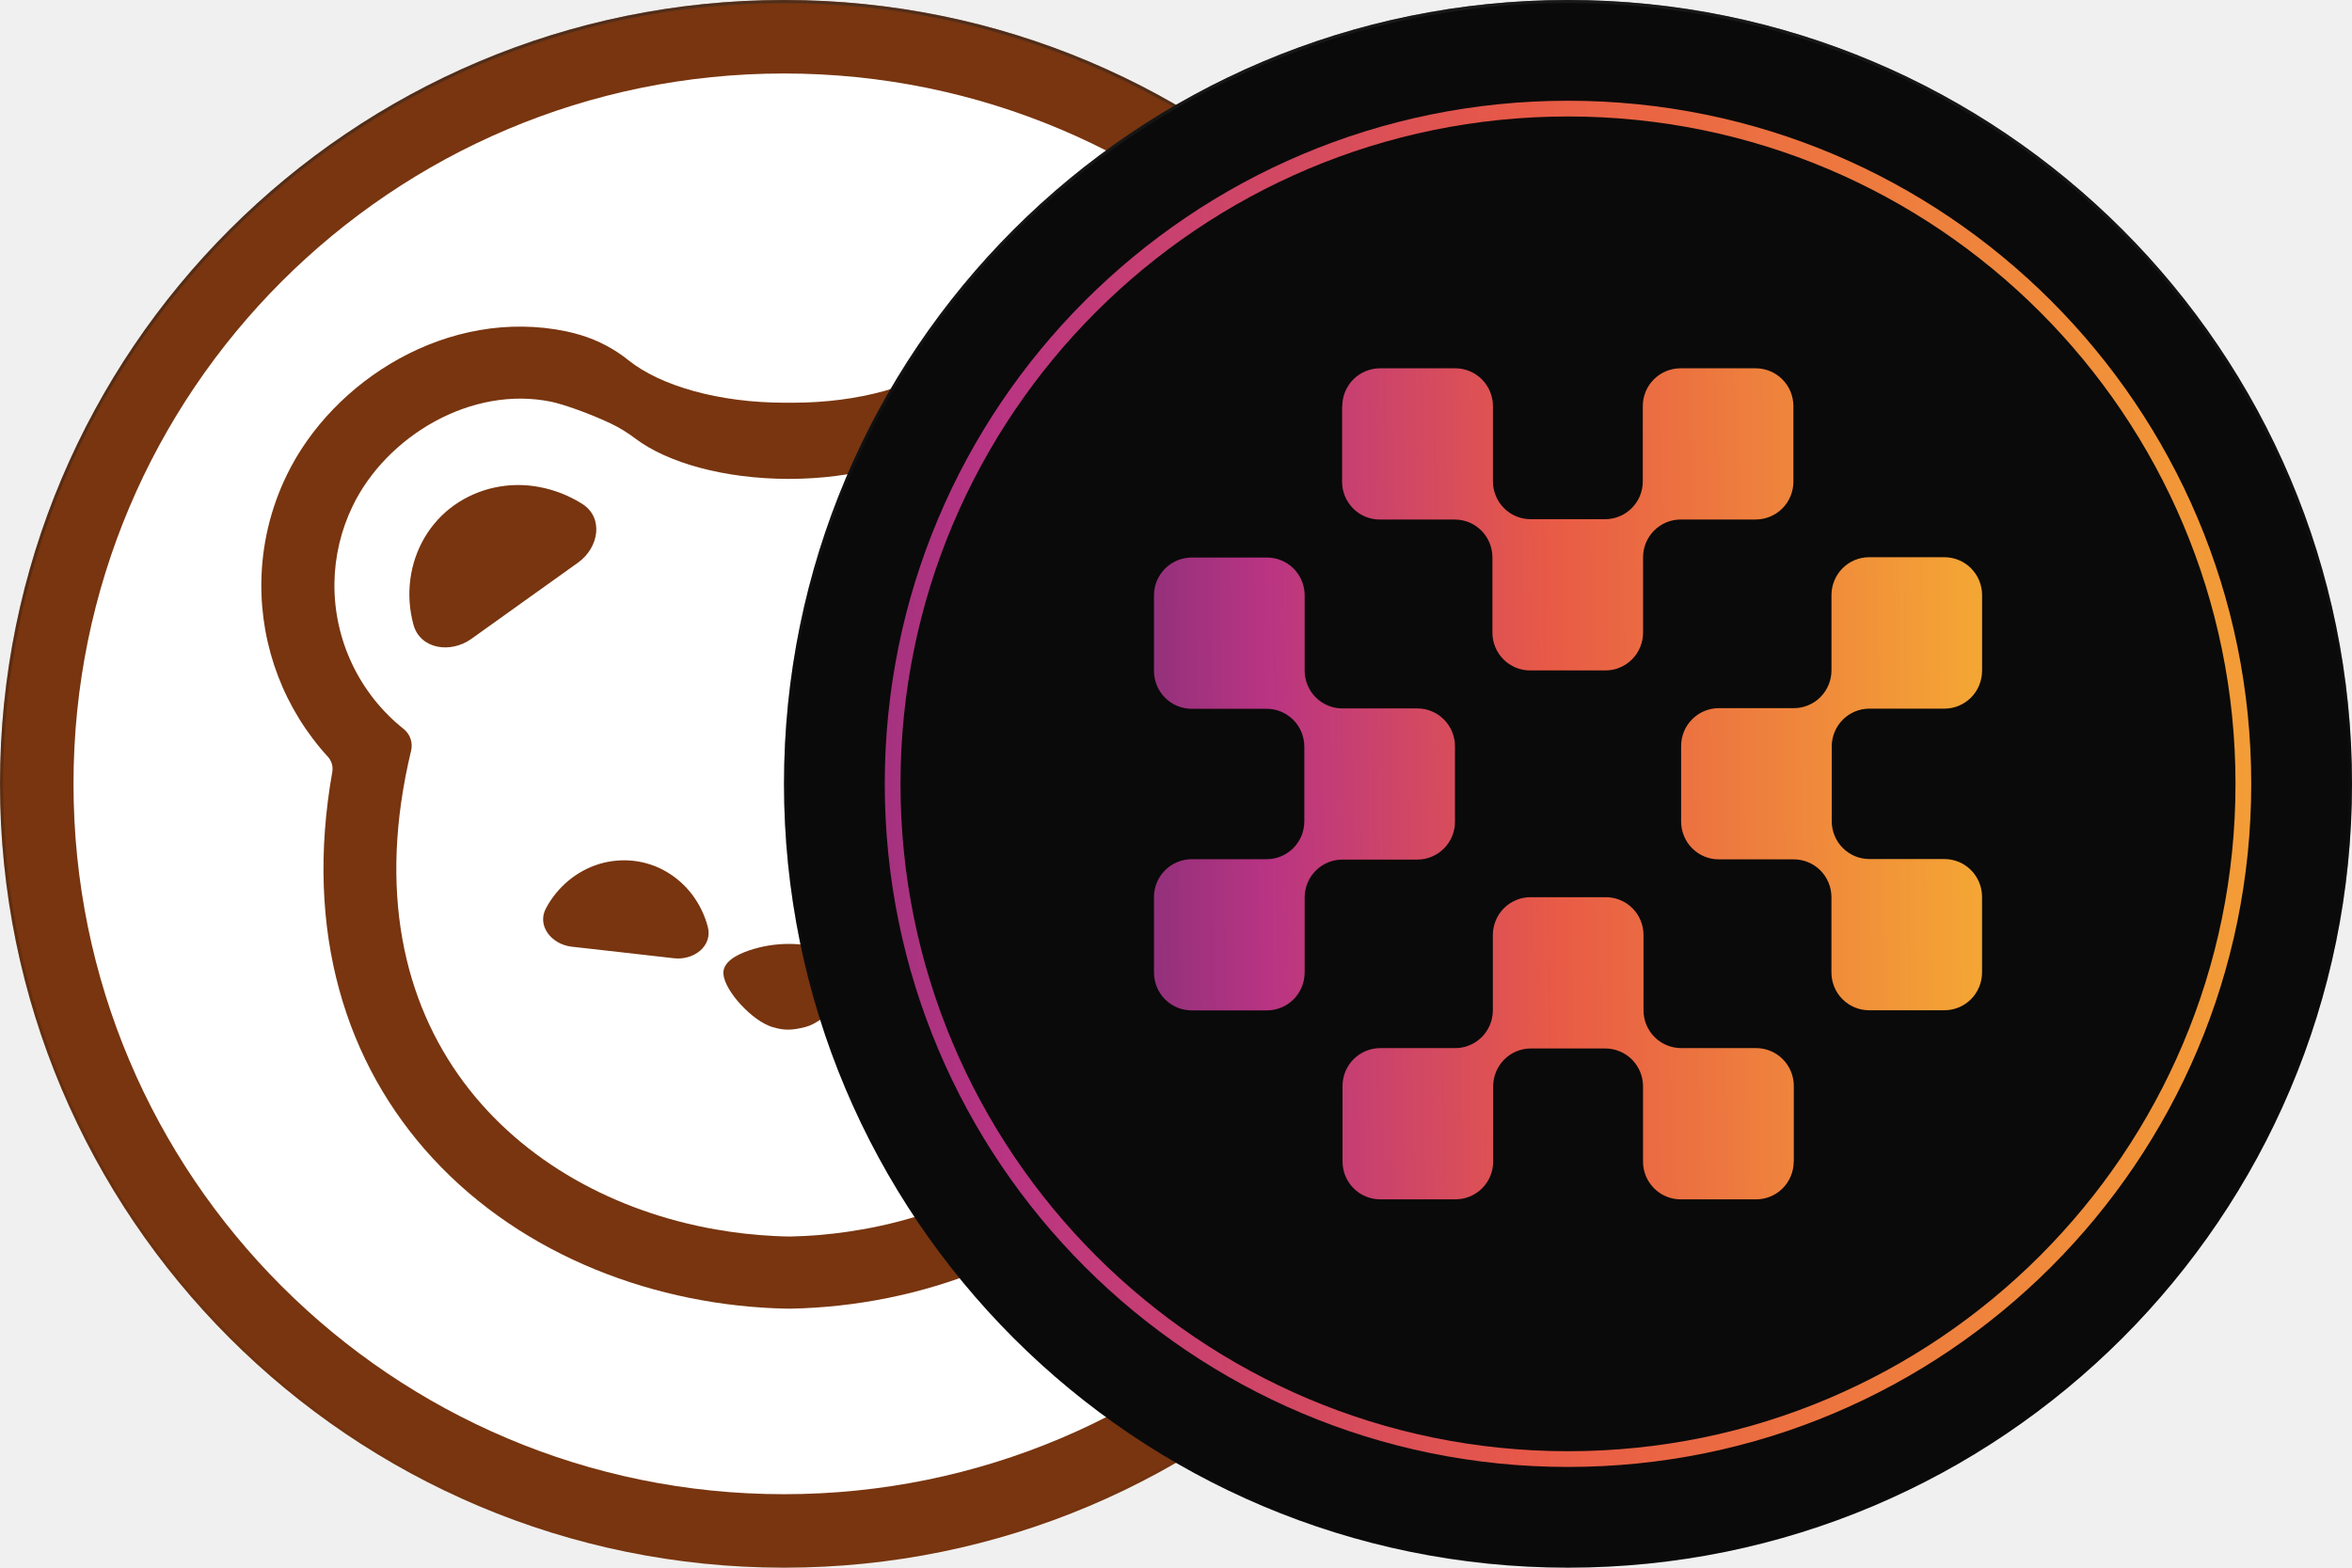
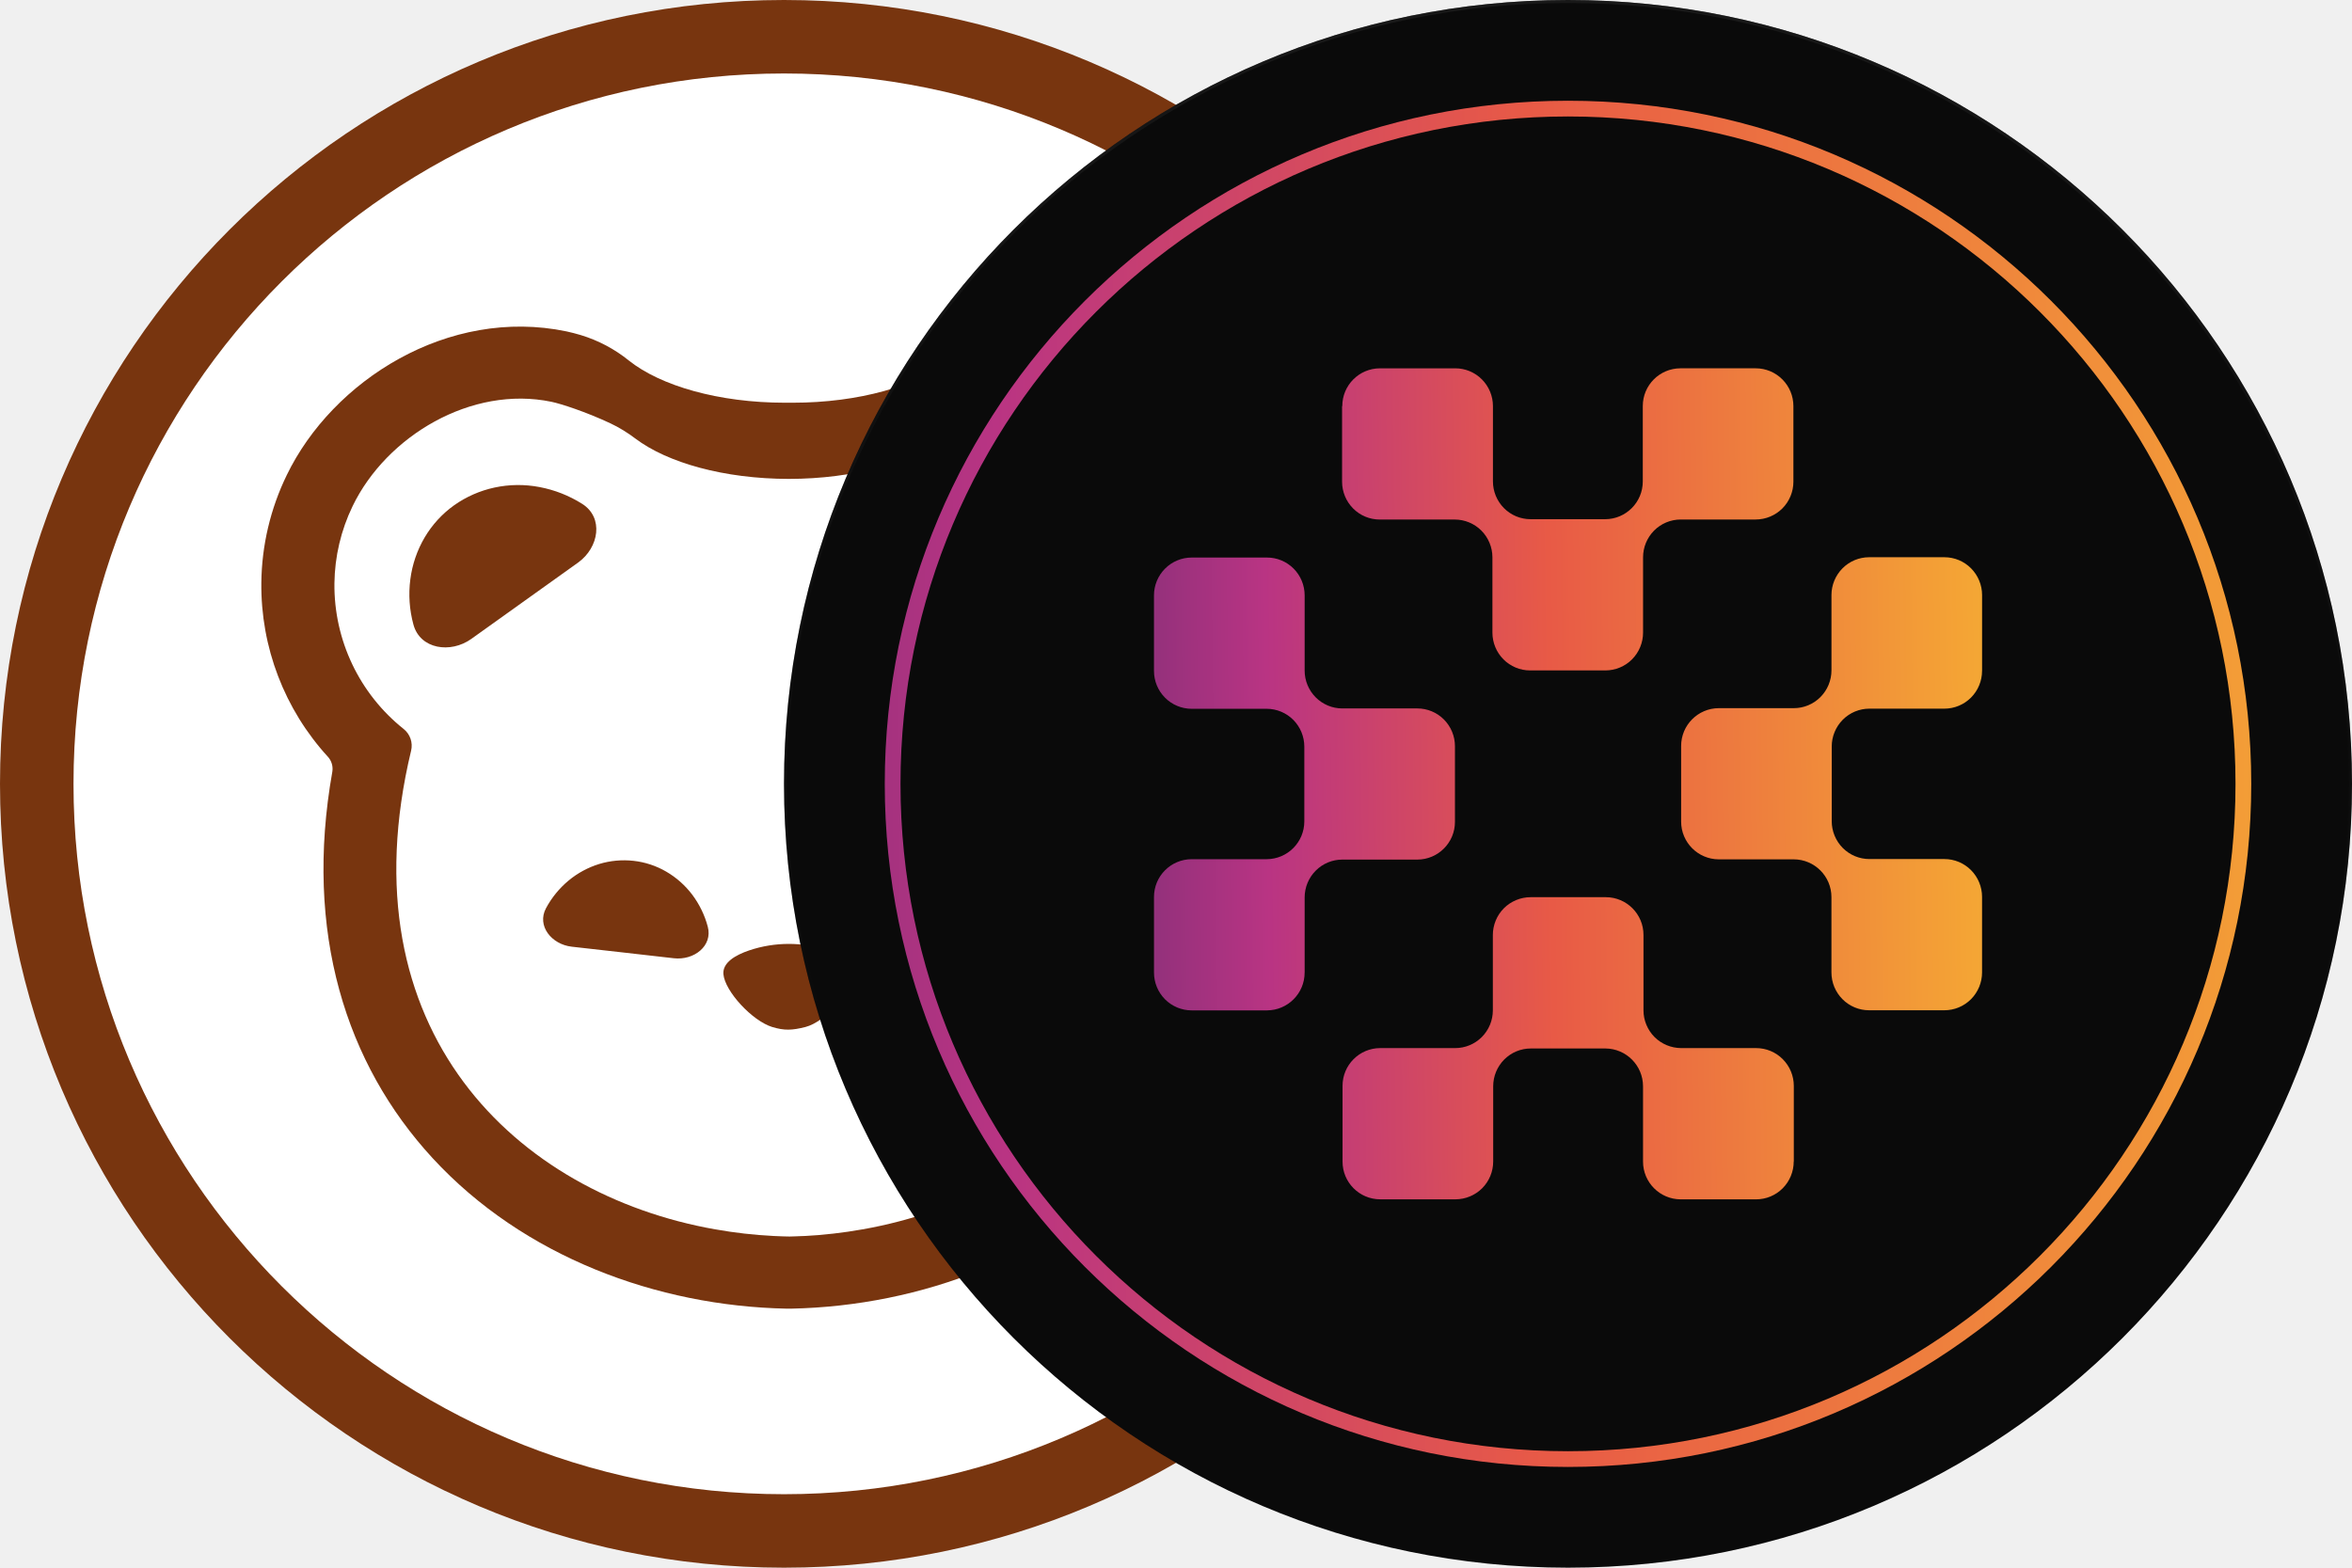
- <svg xmlns="http://www.w3.org/2000/svg" width="192" height="128" viewBox="0 0 192 128" fill="none">
-   <g clip-path="url(#clip0_71_2042)">
-     <path d="M64 128C99.346 128 128 99.346 128 64C128 28.654 99.346 0 64 0C28.654 0 0 28.654 0 64C0 99.346 28.654 128 64 128Z" fill="#78350F" />
-     <path d="M64 122C96.032 122 122 96.032 122 64C122 31.968 96.032 6 64 6C31.968 6 6 31.968 6 64C6 96.032 31.968 122 64 122Z" fill="white" />
-     <path d="M47.52 41.136C46.455 40.464 45.272 39.999 44.034 39.766C42.821 39.533 41.574 39.548 40.366 39.808C39.184 40.063 38.066 40.553 37.078 41.25C36.098 41.949 35.275 42.846 34.664 43.884C34.047 44.934 33.65 46.099 33.496 47.308C33.336 48.54 33.422 49.791 33.748 50.99C34.286 53.002 36.772 53.386 38.48 52.162L42.832 49.05L47.196 45.93C48.902 44.704 49.3 42.256 47.52 41.136ZM93.534 43.884C92.92 42.845 92.096 41.945 91.114 41.243C90.132 40.541 89.014 40.052 87.832 39.808C86.624 39.548 85.377 39.535 84.164 39.768C82.926 40 81.742 40.464 80.676 41.136C78.896 42.256 79.296 44.704 81.002 45.928L85.366 49.05L89.718 52.162C91.426 53.386 93.912 53.002 94.45 50.99C94.776 49.791 94.862 48.54 94.702 47.308C94.549 46.099 94.151 44.934 93.534 43.884ZM67.63 77.598C65.531 76.893 63.259 76.893 61.16 77.598C60 77.992 58.988 78.604 59.052 79.526C59.168 80.938 61.412 83.354 63.034 83.852C64.026 84.152 64.648 84.132 65.754 83.852C67.376 83.436 69.632 80.938 69.738 79.526C69.812 78.604 68.788 77.994 67.63 77.598ZM56.512 73.054C55.935 72.289 55.212 71.647 54.384 71.166C53.566 70.69 52.658 70.391 51.718 70.286C50.776 70.181 49.822 70.269 48.914 70.544C48.008 70.824 47.154 71.28 46.406 71.904C45.656 72.529 45.033 73.293 44.572 74.154C43.802 75.594 45.026 77.11 46.67 77.296L50.822 77.764L55.006 78.24C56.65 78.428 58.198 77.234 57.776 75.658C57.525 74.717 57.096 73.833 56.512 73.054ZM82.248 71.756C81.508 71.144 80.655 70.682 79.738 70.396C78.831 70.121 77.878 70.033 76.936 70.138C75.996 70.243 75.088 70.543 74.27 71.02C73.442 71.501 72.717 72.143 72.14 72.908C71.554 73.686 71.124 74.57 70.876 75.512C70.456 77.088 72.004 78.282 73.636 78.094L77.822 77.618L81.982 77.15C83.628 76.964 84.85 75.45 84.082 74.008C83.617 73.149 82.995 72.385 82.248 71.756Z" fill="#78350F" />
-     <path d="M102.018 61.8C105.571 57.923 107.516 52.839 107.456 47.58C107.422 44.533 106.713 41.532 105.38 38.792C101.648 31.074 92.206 25.048 82.542 27.06C82.149 27.147 81.759 27.247 81.374 27.362C79.946 27.797 78.615 28.503 77.454 29.442C74.872 31.502 70.128 32.882 64.702 32.882H64.086C58.662 32.882 53.918 31.498 51.336 29.438C50.175 28.5 48.843 27.794 47.414 27.36C47.029 27.245 46.639 27.144 46.246 27.058C36.584 25.046 27.142 31.072 23.41 38.79C22.077 41.529 21.368 44.53 21.334 47.576C21.276 52.836 23.221 57.92 26.774 61.798C26.919 61.96 27.026 62.152 27.088 62.36C27.15 62.568 27.164 62.788 27.13 63.002C24.802 76.102 28.238 86.882 35.31 94.556C42.738 102.616 53.634 106.632 64.204 106.85H64.586C75.154 106.632 86.052 102.618 93.48 94.558C100.552 86.882 103.988 76.104 101.66 63.002C101.625 62.788 101.639 62.568 101.701 62.36C101.763 62.151 101.87 61.959 102.016 61.798L102.018 61.8ZM95.832 59.528C95.575 59.735 95.382 60.011 95.276 60.323C95.17 60.635 95.154 60.971 95.232 61.292C100.722 84.164 86.612 97.516 70.402 100.378H70.392C68.828 100.657 67.247 100.837 65.66 100.918C65.566 100.918 65.46 100.928 65.366 100.928C65.07 100.948 64.766 100.948 64.47 100.96H64.396L64.376 100.958H64.322C64.026 100.948 63.722 100.948 63.426 100.928C63.332 100.928 63.226 100.916 63.13 100.916C61.544 100.835 59.964 100.655 58.4 100.376H58.388C42.18 97.516 28.068 84.164 33.56 61.29C33.637 60.97 33.622 60.634 33.515 60.322C33.409 60.01 33.217 59.735 32.96 59.528C31.173 58.106 29.734 56.295 28.753 54.233C27.772 52.171 27.275 49.912 27.3 47.628C27.327 45.443 27.834 43.29 28.786 41.322C31.546 35.606 38.492 31.446 45.016 32.806C45.78 32.962 47.828 33.626 49.824 34.562C50.548 34.902 51.228 35.326 51.864 35.806C54.48 37.782 59.114 39.096 64.396 39.102C69.68 39.098 74.316 37.782 76.93 35.808C77.566 35.328 78.244 34.904 78.97 34.564C80.964 33.628 83.012 32.964 83.778 32.806C90.3 31.446 97.246 35.606 100.008 41.324C100.959 43.292 101.466 45.445 101.492 47.63C101.516 49.913 101.019 52.172 100.038 54.234C99.057 56.296 97.619 58.107 95.832 59.528Z" fill="#78350F" />
-     <g clip-path="url(#clip1_71_2042)">
-       <path d="M127.75 64C127.75 28.793 99.207 0.25 64 0.25C28.793 0.25 0.25 28.793 0.25 64C0.25 99.207 28.793 127.75 64 127.75V128C28.652 128 0 99.347 0 64C0 28.652 28.652 0 64 0C99.347 0 128 28.652 128 64C128 99.347 99.347 128 64 128V127.75C99.207 127.75 127.75 99.207 127.75 64Z" fill="url(#paint0_linear_71_2042)" />
-     </g>
-     <path d="M192 64C192 99.347 163.347 128 128 128C92.653 128 64 99.347 64 64C64 28.652 92.653 0 128 0C163.347 0 192 28.652 192 64Z" fill="#0A0A0A" />
-     <path d="M191.75 64C191.75 28.793 163.208 0.25 128 0.25C92.793 0.25 64.25 28.793 64.25 64C64.25 99.207 92.793 127.75 128 127.75V128C92.653 128 64 99.347 64 64C64 28.652 92.653 0 128 0C163.347 0 192 28.652 192 64C192 99.347 163.347 128 128 128V127.75C163.208 127.75 191.75 99.207 191.75 64Z" fill="url(#paint1_linear_71_2042)" />
-     <path d="M128 119.775C158.802 119.775 183.775 94.802 183.775 64C183.775 33.197 158.802 8.225 128 8.225C97.198 8.225 72.225 33.197 72.225 64C72.225 94.802 97.198 119.775 128 119.775Z" fill="url(#paint2_linear_71_2042)" />
-     <path d="M128 118.49C158.095 118.49 182.49 94.095 182.49 64C182.49 33.905 158.095 9.51 128 9.51C97.905 9.51 73.51 33.905 73.51 64C73.51 94.095 97.905 118.49 128 118.49Z" fill="#0A0A0A" />
-     <path d="M109.575 33.157C109.575 32.34 109.9 31.555 110.475 30.977C111.051 30.4 111.832 30.075 112.648 30.072H118.8C119.615 30.072 120.398 30.397 120.973 30.977C121.548 31.555 121.873 32.34 121.873 33.157V39.305C121.873 40.122 122.198 40.907 122.773 41.487C123.348 42.067 124.13 42.392 124.945 42.392H131.03C131.845 42.392 132.628 42.067 133.205 41.487C133.783 40.91 134.105 40.125 134.105 39.305V33.157C134.105 32.34 134.43 31.555 135.005 30.977C135.581 30.4 136.362 30.075 137.178 30.072H143.325C144.14 30.072 144.923 30.397 145.5 30.977C146.078 31.557 146.4 32.34 146.4 33.157V39.33C146.4 40.147 146.075 40.932 145.5 41.512C144.923 42.09 144.141 42.415 143.325 42.417H137.203C136.388 42.417 135.605 42.742 135.028 43.322C134.45 43.902 134.128 44.685 134.128 45.505V51.652C134.128 52.47 133.803 53.255 133.228 53.835C132.653 54.412 131.87 54.74 131.055 54.74H124.903C124.088 54.74 123.305 54.415 122.73 53.835C122.154 53.255 121.83 52.472 121.83 51.655V45.507C121.83 44.69 121.505 43.905 120.93 43.325C120.645 43.038 120.306 42.81 119.933 42.655C119.56 42.5 119.159 42.42 118.755 42.42H112.63C111.815 42.42 111.033 42.095 110.458 41.515C109.883 40.935 109.558 40.152 109.558 39.335V33.162H109.573V33.157H109.575ZM106.5 79.412C106.5 80.23 106.175 81.015 105.6 81.592C105.024 82.169 104.243 82.495 103.428 82.497H97.275C96.46 82.497 95.677 82.172 95.103 81.592C94.528 81.012 94.203 80.23 94.203 79.412V73.237C94.203 72.42 94.528 71.635 95.105 71.057C95.683 70.48 96.463 70.155 97.278 70.152H103.403C104.218 70.152 105 69.827 105.575 69.247C106.153 68.667 106.475 67.885 106.475 67.065V60.957C106.475 60.14 106.15 59.355 105.575 58.777C105 58.2 104.218 57.872 103.403 57.872H97.278C96.463 57.872 95.68 57.547 95.105 56.967C94.53 56.387 94.205 55.605 94.203 54.785V48.61C94.203 47.792 94.528 47.007 95.105 46.427C95.683 45.847 96.463 45.525 97.278 45.522H103.43C104.245 45.522 105.028 45.847 105.603 46.427C106.178 47.005 106.503 47.79 106.503 48.61V54.755C106.503 55.572 106.828 56.357 107.403 56.937C107.98 57.517 108.76 57.842 109.575 57.842H115.7C116.515 57.842 117.298 58.167 117.873 58.747C118.448 59.327 118.773 60.11 118.773 60.927V67.1C118.773 67.917 118.448 68.702 117.873 69.28C117.297 69.857 116.515 70.183 115.7 70.185H109.575C108.76 70.185 107.978 70.51 107.403 71.09C106.828 71.67 106.503 72.452 106.503 73.272V73.26V79.41L106.5 79.412ZM146.425 94.842C146.425 95.66 146.1 96.445 145.525 97.025C145.24 97.311 144.901 97.538 144.528 97.693C144.154 97.848 143.754 97.928 143.35 97.927H137.198C136.383 97.927 135.6 97.602 135.025 97.022C134.448 96.445 134.125 95.66 134.125 94.842V88.695C134.125 87.877 133.8 87.092 133.223 86.512C132.646 85.935 131.865 85.61 131.05 85.607H124.965C124.15 85.607 123.368 85.932 122.793 86.512C122.218 87.092 121.893 87.875 121.893 88.692V94.84C121.893 95.657 121.568 96.442 120.993 97.02C120.416 97.597 119.635 97.922 118.82 97.925H112.668C111.853 97.925 111.07 97.6 110.495 97.02C109.918 96.442 109.595 95.657 109.595 94.84V88.665C109.595 87.847 109.92 87.062 110.495 86.482C111.073 85.905 111.853 85.58 112.668 85.577H118.793C119.608 85.577 120.39 85.252 120.965 84.672C121.543 84.092 121.865 83.31 121.865 82.49V76.342C121.865 75.525 122.19 74.74 122.765 74.16C123.343 73.582 124.123 73.257 124.938 73.255H131.09C131.905 73.255 132.688 73.58 133.263 74.16C133.84 74.737 134.163 75.522 134.163 76.342V82.49C134.163 83.307 134.488 84.092 135.063 84.672C135.64 85.25 136.42 85.575 137.235 85.577H143.36C144.175 85.577 144.958 85.902 145.533 86.482C146.108 87.06 146.433 87.845 146.433 88.662V94.837H146.42L146.425 94.842ZM161.8 54.775C161.8 55.592 161.475 56.377 160.9 56.955C160.325 57.532 159.543 57.86 158.728 57.86H152.603C151.788 57.86 151.005 58.185 150.43 58.765C149.855 59.345 149.53 60.127 149.53 60.945V67.052C149.53 67.87 149.855 68.655 150.43 69.235C151.008 69.815 151.788 70.14 152.603 70.14H158.728C159.543 70.14 160.325 70.465 160.9 71.045C161.475 71.625 161.8 72.407 161.8 73.225V79.4C161.8 80.217 161.475 81.002 160.9 81.582C160.325 82.162 159.543 82.485 158.728 82.487H152.578C151.763 82.487 150.98 82.162 150.405 81.582C149.83 81.005 149.505 80.22 149.505 79.4V73.252C149.505 72.435 149.18 71.65 148.605 71.07C148.029 70.493 147.248 70.168 146.433 70.165H140.308C139.493 70.165 138.71 69.84 138.135 69.26C137.558 68.682 137.235 67.897 137.235 67.08V60.905C137.235 60.087 137.56 59.302 138.138 58.725C138.713 58.147 139.495 57.822 140.31 57.82H146.435C147.25 57.82 148.033 57.495 148.608 56.915C149.183 56.335 149.508 55.552 149.508 54.732V48.585C149.508 47.767 149.833 46.982 150.408 46.402C150.983 45.822 151.765 45.497 152.58 45.497H158.73C159.545 45.497 160.328 45.822 160.903 46.402C161.478 46.982 161.803 47.765 161.803 48.585V54.775H161.8Z" fill="url(#paint3_linear_71_2042)" />
+ <svg xmlns="http://www.w3.org/2000/svg" fill="none" viewBox="0 0 192 128">
+   <g clip-path="url(#a)">
+     <path fill="#78350f" d="M64 128c35.346 0 64-28.654 64-64S99.346 0 64 0 0 28.654 0 64s28.654 64 64 64" />
+     <path fill="#fff" d="M64 122c32.033 0 58-25.967 58-58 0-32.032-25.967-58-58-58C31.968 6 6 31.968 6 64c0 32.033 25.968 58 58 58" />
+     <path fill="#78350f" d="M47.52 41.136a10 10 0 0 0-3.486-1.37 9.2 9.2 0 0 0-3.668.042 9 9 0 0 0-3.288 1.442 8.6 8.6 0 0 0-2.414 2.634 9 9 0 0 0-1.168 3.424 9.4 9.4 0 0 0 .252 3.682c.538 2.012 3.024 2.396 4.732 1.172l4.352-3.112 4.364-3.12c1.706-1.226 2.104-3.674.324-4.794m46.014 2.748a8.66 8.66 0 0 0-5.702-4.076 9.2 9.2 0 0 0-3.668-.04 10 10 0 0 0-3.488 1.368c-1.78 1.12-1.38 3.568.326 4.792l4.364 3.122 4.352 3.112c1.708 1.224 4.194.84 4.732-1.172a9.4 9.4 0 0 0 .252-3.682 9 9 0 0 0-1.168-3.424M67.63 77.598a10.16 10.16 0 0 0-6.47 0c-1.16.394-2.172 1.006-2.108 1.928.116 1.412 2.36 3.828 3.982 4.326.992.3 1.614.28 2.72 0 1.622-.416 3.878-2.914 3.984-4.326.074-.922-.95-1.532-2.108-1.928m-11.118-4.544a7.2 7.2 0 0 0-2.128-1.888 6.8 6.8 0 0 0-2.666-.88 7 7 0 0 0-2.804.258c-.906.28-1.76.736-2.508 1.36a7.6 7.6 0 0 0-1.834 2.25c-.77 1.44.454 2.956 2.098 3.142l4.152.468 4.184.476c1.644.188 3.192-1.006 2.77-2.582a7.6 7.6 0 0 0-1.264-2.604m25.736-1.298a7.4 7.4 0 0 0-2.51-1.36 7 7 0 0 0-2.802-.258 6.8 6.8 0 0 0-2.666.882 7.2 7.2 0 0 0-2.13 1.888 7.5 7.5 0 0 0-1.264 2.604c-.42 1.576 1.128 2.77 2.76 2.582l4.186-.476 4.16-.468c1.646-.186 2.868-1.7 2.1-3.142a7.8 7.8 0 0 0-1.834-2.252" />
+     <path fill="#78350f" d="M102.018 61.8a20.7 20.7 0 0 0 5.438-14.22 20.6 20.6 0 0 0-2.076-8.788c-3.732-7.718-13.174-13.744-22.838-11.732a17 17 0 0 0-1.168.302 11.6 11.6 0 0 0-3.92 2.08c-2.582 2.06-7.326 3.44-12.752 3.44h-.616c-5.424 0-10.168-1.384-12.75-3.444a11.6 11.6 0 0 0-3.922-2.078 16 16 0 0 0-1.168-.302c-9.662-2.012-19.104 4.014-22.836 11.732a20.6 20.6 0 0 0-2.076 8.786 20.72 20.72 0 0 0 5.44 14.222 1.46 1.46 0 0 1 .356 1.204c-2.328 13.1 1.108 23.88 8.18 31.554 7.428 8.06 18.324 12.076 28.894 12.294h.382c10.568-.218 21.466-4.232 28.894-12.292 7.072-7.676 10.508-18.454 8.18-31.556a1.44 1.44 0 0 1 .356-1.204zm-6.186-2.272a1.74 1.74 0 0 0-.6 1.764c5.49 22.872-8.62 36.224-24.83 39.086h-.01a38 38 0 0 1-4.732.54c-.094 0-.2.01-.294.01-.296.02-.6.02-.896.032h-.074l-.02-.002h-.054c-.296-.01-.6-.01-.896-.03-.094 0-.2-.012-.296-.012a38 38 0 0 1-4.73-.54h-.012C42.18 97.516 28.068 84.164 33.56 61.29a1.74 1.74 0 0 0-.6-1.762 15 15 0 0 1-5.66-11.9 14.9 14.9 0 0 1 1.486-6.306c2.76-5.716 9.706-9.876 16.23-8.516.764.156 2.812.82 4.808 1.756.724.34 1.404.764 2.04 1.244 2.616 1.976 7.25 3.29 12.532 3.296 5.284-.004 9.92-1.32 12.534-3.294.636-.48 1.314-.904 2.04-1.244 1.994-.936 4.042-1.6 4.808-1.758 6.522-1.36 13.468 2.8 16.23 8.518a14.9 14.9 0 0 1 .03 12.91 15 15 0 0 1-4.206 5.294" />
+   </g>
+   <g clip-path="url(#b)">
+     <path fill="#0a0a0a" d="M192 64c0 35.348-28.653 64-64 64S64 99.347 64 64 92.653 0 128 0s64 28.653 64 64" />
+     <path fill="url(#c)" d="M191.75 64C191.75 28.793 163.208.25 128 .25S64.25 28.793 64.25 64s28.543 63.75 63.75 63.75v.25c-35.347 0-64-28.653-64-64S92.653 0 128 0s64 28.653 64 64-28.653 64-64 64v-.25c35.208 0 63.75-28.543 63.75-63.75" />
+     <path fill="url(#d)" d="M128 119.775c30.802 0 55.775-24.973 55.775-55.775 0-30.803-24.973-55.775-55.775-55.775S72.225 33.197 72.225 64 97.198 119.775 128 119.775" />
+     <path fill="#0a0a0a" d="M128 118.49c30.095 0 54.49-24.395 54.49-54.49S158.095 9.51 128 9.51 73.51 33.905 73.51 64s24.395 54.49 54.49 54.49" />
+     <path fill="url(#e)" d="M109.575 33.158a3.08 3.08 0 0 1 3.072-3.085h6.153c.815 0 1.597.325 2.172.904.575.578.901 1.363.901 2.18v6.148a3.1 3.1 0 0 0 .899 2.182 3.06 3.06 0 0 0 2.173.905h6.085a3.08 3.08 0 0 0 3.075-3.087v-6.148a3.08 3.08 0 0 1 3.072-3.085h6.148c.815 0 1.598.326 2.175.906s.9 1.362.9 2.18v6.172c0 .818-.325 1.602-.9 2.183a3.1 3.1 0 0 1-2.175.904h-6.123a3.07 3.07 0 0 0-2.175.905 3.1 3.1 0 0 0-.899 2.183v6.148c0 .817-.325 1.602-.9 2.182a3.07 3.07 0 0 1-2.173.905h-6.152a3.06 3.06 0 0 1-2.173-.905 3.1 3.1 0 0 1-.9-2.18v-6.148c0-.817-.325-1.602-.9-2.182a3.07 3.07 0 0 0-2.175-.905h-6.125a3.06 3.06 0 0 1-2.172-.905 3.1 3.1 0 0 1-.901-2.18v-6.172h.015v-.005zM106.5 79.411a3.084 3.084 0 0 1-3.072 3.085h-6.153a3.06 3.06 0 0 1-2.172-.904 3.1 3.1 0 0 1-.9-2.18v-6.175a3.084 3.084 0 0 1 3.075-3.085h6.125a3.086 3.086 0 0 0 3.072-3.088v-6.107a3.1 3.1 0 0 0-.9-2.18 3.07 3.07 0 0 0-2.172-.905h-6.126a3.06 3.06 0 0 1-2.172-.905 3.1 3.1 0 0 1-.903-2.183V48.61c0-.818.326-1.602.903-2.182a3.07 3.07 0 0 1 2.172-.905h6.153a3.06 3.06 0 0 1 2.173.904c.575.578.899 1.363.899 2.183v6.145c0 .817.326 1.602.901 2.182.577.58 1.357.906 2.172.906h6.125a3.06 3.06 0 0 1 2.173.904c.575.58.899 1.363.899 2.18V67.1a3.08 3.08 0 0 1-3.072 3.085h-6.125c-.815 0-1.597.325-2.172.905a3.1 3.1 0 0 0-.901 2.182v-.012 6.15zm39.925 15.43c0 .818-.325 1.603-.9 2.183a3.06 3.06 0 0 1-2.175.902h-6.152a3.084 3.084 0 0 1-3.073-3.085v-6.147a3.09 3.09 0 0 0-3.075-3.087h-6.085a3.06 3.06 0 0 0-2.173.904 3.1 3.1 0 0 0-.899 2.18v6.148c0 .817-.325 1.602-.9 2.18a3.1 3.1 0 0 1-2.173.905h-6.153a3.08 3.08 0 0 1-3.072-3.085v-6.175a3.08 3.08 0 0 1 3.072-3.088h6.125a3.06 3.06 0 0 0 2.173-.904c.578-.58.9-1.363.9-2.183v-6.147c0-.818.325-1.603.9-2.183a3.1 3.1 0 0 1 2.173-.905h6.152a3.08 3.08 0 0 1 3.072 3.088v6.147c0 .818.326 1.603.9 2.183a3.1 3.1 0 0 0 2.173.904h6.125a3.06 3.06 0 0 1 2.173.906c.575.577.9 1.362.9 2.18v6.175h-.013zM161.8 54.776c0 .818-.325 1.602-.9 2.18a3.07 3.07 0 0 1-2.172.905h-6.125a3.06 3.06 0 0 0-2.173.905c-.575.58-.9 1.362-.9 2.18v6.107c0 .818.325 1.603.9 2.183.578.58 1.358.905 2.173.905h6.125c.815 0 1.597.325 2.172.905s.9 1.362.9 2.18V79.4c0 .817-.325 1.602-.9 2.182a3.07 3.07 0 0 1-2.172.906h-6.151a3.06 3.06 0 0 1-2.172-.906 3.1 3.1 0 0 1-.9-2.182v-6.148a3.084 3.084 0 0 0-3.072-3.087h-6.125a3.084 3.084 0 0 1-3.073-3.085v-6.175a3.086 3.086 0 0 1 3.075-3.085h6.125c.815 0 1.597-.325 2.172-.905s.9-1.362.9-2.182v-6.148c0-.818.326-1.602.901-2.182a3.06 3.06 0 0 1 2.172-.905h6.15c.815 0 1.597.325 2.172.905s.9 1.362.9 2.182v6.19z" />
  </g>
  <defs>
-     <linearGradient id="paint0_linear_71_2042" x1="64" y1="0" x2="64" y2="128" gradientUnits="userSpaceOnUse">
-       <stop stop-color="#272727" stop-opacity="0.49" />
+     <linearGradient id="c" x1="128" x2="128" y1="0" y2="128" gradientUnits="userSpaceOnUse">
+       <stop stop-color="#272727" stop-opacity=".49" />
      <stop offset="1" stop-opacity="0" />
    </linearGradient>
-     <linearGradient id="paint1_linear_71_2042" x1="128" y1="0" x2="128" y2="128" gradientUnits="userSpaceOnUse">
-       <stop stop-color="#272727" stop-opacity="0.49" />
-       <stop offset="1" stop-opacity="0" />
+     <linearGradient id="d" x1="286.057" x2="-5.995" y1="61.915" y2="65.767" gradientUnits="userSpaceOnUse">
+       <stop stop-color="#f8f29c" />
+       <stop offset=".17" stop-color="#f6db2a" />
+       <stop offset=".33" stop-color="#f4a435" />
+       <stop offset=".55" stop-color="#e85a46" />
+       <stop offset=".7" stop-color="#b93483" />
+       <stop offset=".87" stop-color="#502b6e" />
+       <stop offset="1" stop-color="#2a2136" />
    </linearGradient>
-     <linearGradient id="paint2_linear_71_2042" x1="286.057" y1="61.915" x2="-5.995" y2="65.767" gradientUnits="userSpaceOnUse">
-       <stop stop-color="#F8F29C" />
-       <stop offset="0.17" stop-color="#F6DB2A" />
-       <stop offset="0.33" stop-color="#F4A435" />
-       <stop offset="0.55" stop-color="#E85A46" />
-       <stop offset="0.7" stop-color="#B93483" />
-       <stop offset="0.87" stop-color="#502B6E" />
-       <stop offset="1" stop-color="#2A2136" />
+     <linearGradient id="e" x1="211.473" x2="57.235" y1="62.903" y2="64.93" gradientUnits="userSpaceOnUse">
+       <stop stop-color="#f8f29c" />
+       <stop offset=".17" stop-color="#f6db2a" />
+       <stop offset=".33" stop-color="#f4a435" />
+       <stop offset=".55" stop-color="#e85a46" />
+       <stop offset=".7" stop-color="#b93483" />
+       <stop offset=".87" stop-color="#502b6e" />
+       <stop offset="1" stop-color="#2a2136" />
    </linearGradient>
-     <linearGradient id="paint3_linear_71_2042" x1="211.473" y1="62.902" x2="57.235" y2="64.93" gradientUnits="userSpaceOnUse">
-       <stop stop-color="#F8F29C" />
-       <stop offset="0.17" stop-color="#F6DB2A" />
-       <stop offset="0.33" stop-color="#F4A435" />
-       <stop offset="0.55" stop-color="#E85A46" />
-       <stop offset="0.7" stop-color="#B93483" />
-       <stop offset="0.87" stop-color="#502B6E" />
-       <stop offset="1" stop-color="#2A2136" />
-     </linearGradient>
-     <clipPath id="clip0_71_2042">
-       <rect width="192" height="128" fill="white" />
+     <clipPath id="a">
+       <path fill="#fff" d="M0 0h128v128H0z" />
    </clipPath>
-     <clipPath id="clip1_71_2042">
-       <rect width="128" height="128" fill="white" />
+     <clipPath id="b">
+       <path fill="#fff" d="M64 0h128v128H64z" />
    </clipPath>
  </defs>
</svg>
